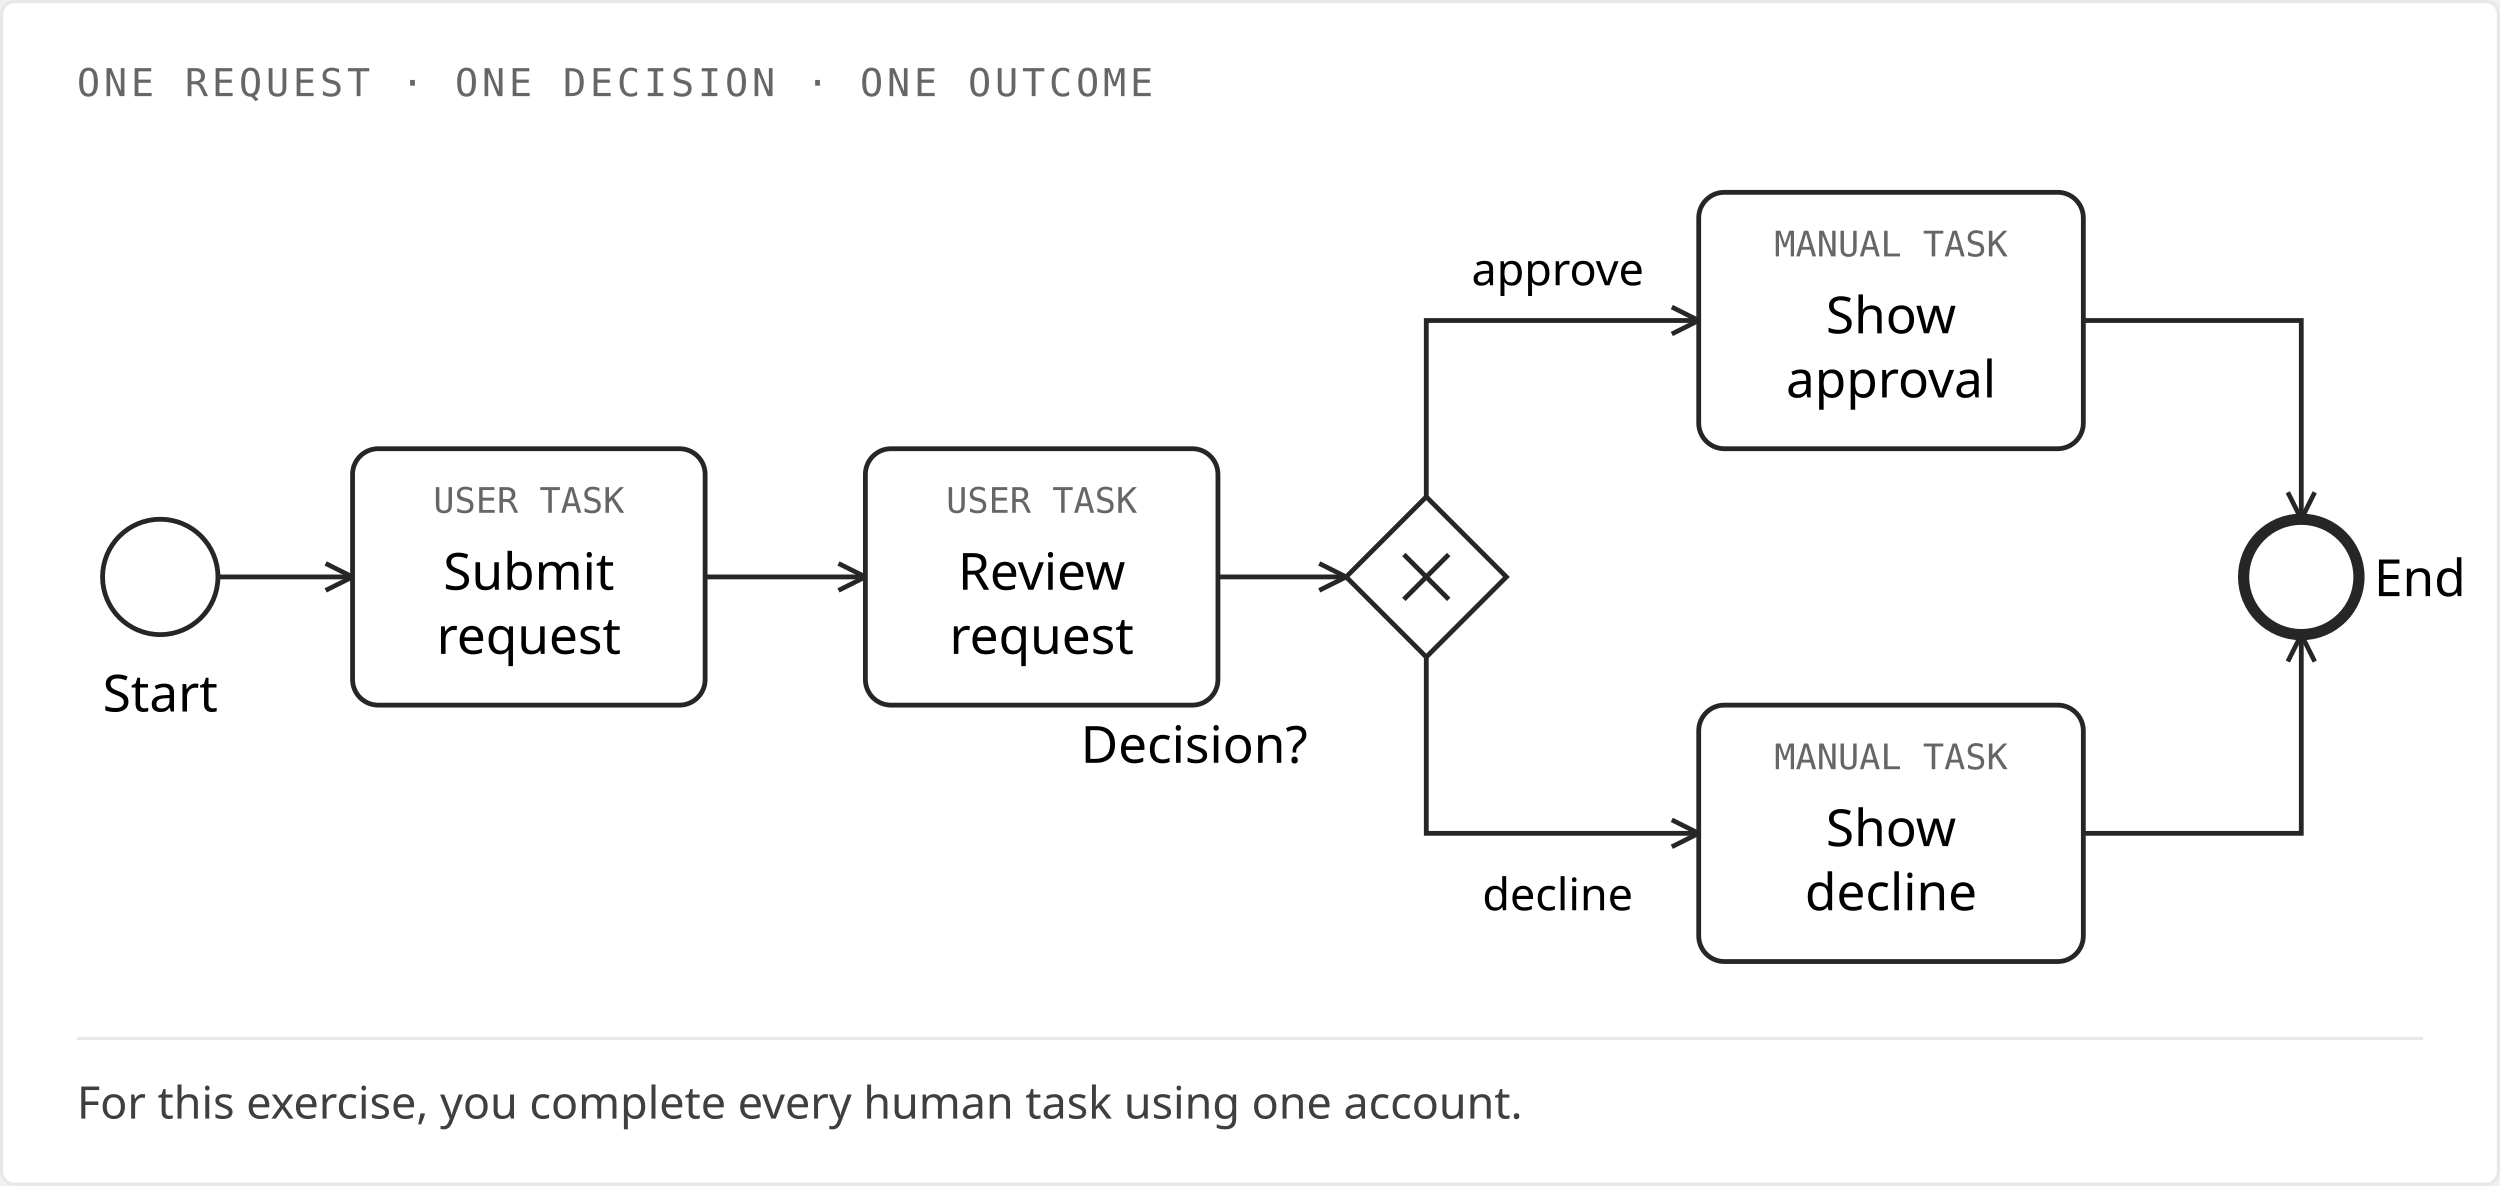
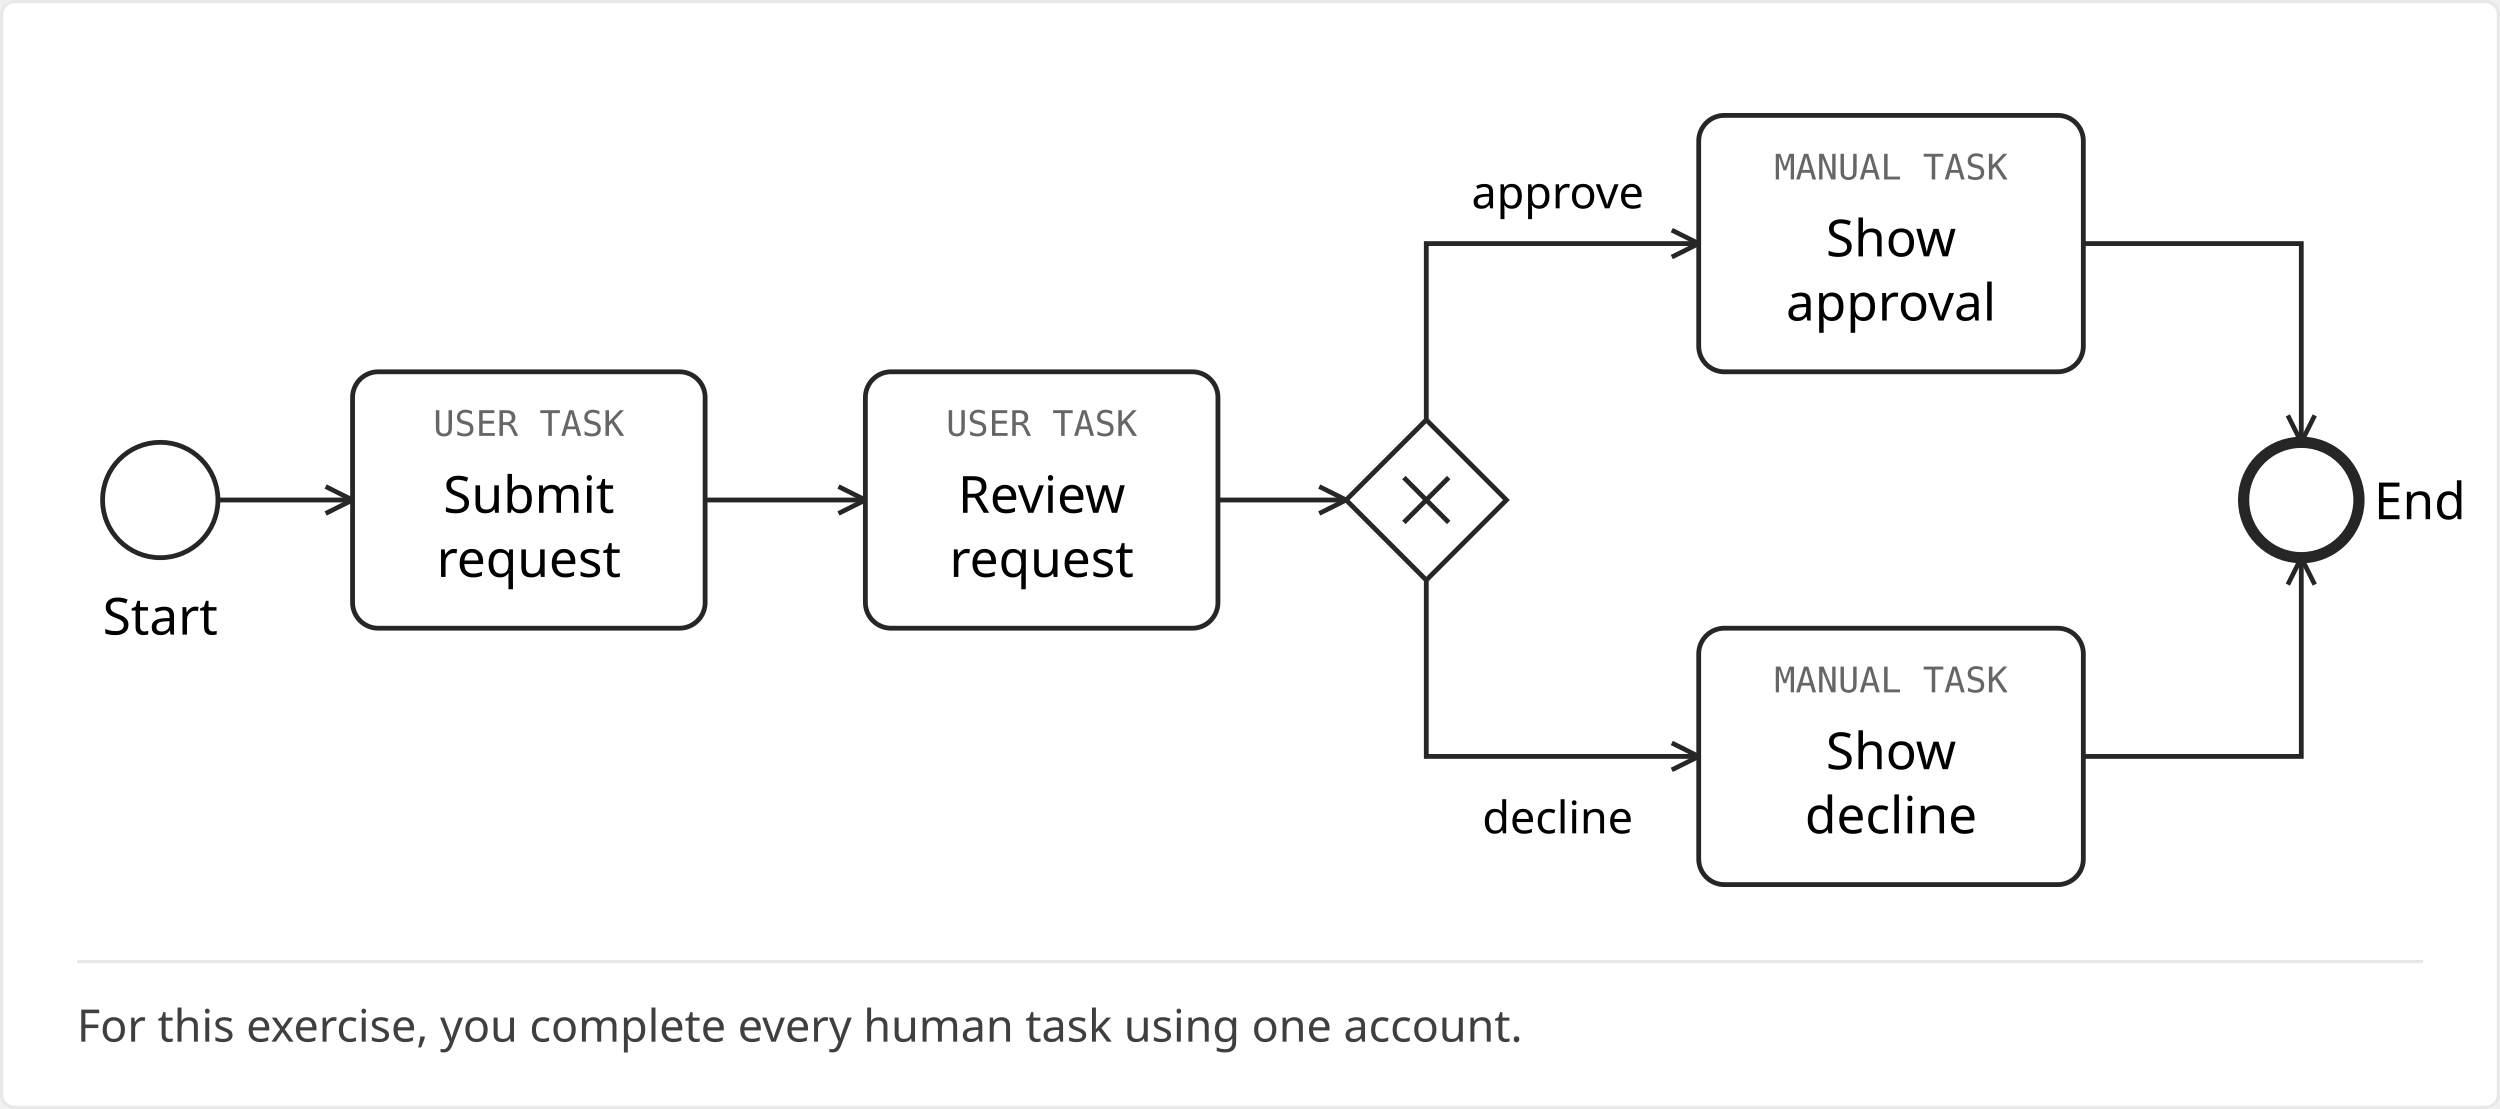
- <svg xmlns="http://www.w3.org/2000/svg" viewBox="0 0 780 370" role="img" aria-labelledby="title desc">
+ <svg xmlns="http://www.w3.org/2000/svg" viewBox="0 0 780 346" role="img" aria-labelledby="title desc">
  <defs>
    <marker id="arrow" viewBox="0 0 10 10" refX="9" refY="5" markerWidth="7" markerHeight="7" orient="auto-start-reverse">
      <path d="M1 1 9 5 1 9" fill="none" stroke="#262626" stroke-width="1.4" />
    </marker>
  </defs>
-   <rect x=".5" y=".5" width="779" height="369" rx="4" fill="#fff" stroke="#e8e8e8" />
-   <text x="24" y="30" font-family="monospace" font-size="12" letter-spacing="1.2" fill="#666">ONE REQUEST · ONE DECISION · ONE OUTCOME</text>
-   <g fill="none" stroke="#262626" stroke-width="1.5" marker-end="url(#arrow)">
-     <path d="M68 180H110" />
-     <path d="M220 180H270" />
-     <path d="M380 180H420" />
-     <path d="M445 155V100H530" />
-     <path d="M445 205V260H530" />
-     <path d="M650 100H718V162" />
-     <path d="M650 260H718V198" />
+   <rect x=".5" y=".5" width="779" height="345" rx="4" fill="#fff" stroke="#e8e8e8" />
+   <g transform="translate(0,-24)">
+     <g fill="none" stroke="#262626" stroke-width="1.5" marker-end="url(#arrow)">
+       <path d="M68 180H110" />
+       <path d="M220 180H270" />
+       <path d="M380 180H420" />
+       <path d="M445 155V100H530" />
+       <path d="M445 205V260H530" />
+       <path d="M650 100H718V162" />
+       <path d="M650 260H718V198" />
+     </g>
+     <g fill="#fff" stroke="#262626" stroke-width="1.5">
+       <circle cx="50" cy="180" r="18" />
+       <rect x="110" y="140" width="110" height="80" rx="8" />
+       <rect x="270" y="140" width="110" height="80" rx="8" />
+       <path d="M445 155 470 180 445 205 420 180Z" />
+       <rect x="530" y="60" width="120" height="80" rx="8" />
+       <rect x="530" y="220" width="120" height="80" rx="8" />
+       <circle cx="718" cy="180" r="18" stroke-width="3.5" />
+       <path d="m438 173 14 14m0-14-14 14" />
+     </g>
+     <g font-family="monospace" font-size="11" fill="#666" text-anchor="middle">
+       <text x="165" y="160">USER TASK</text>
+       <text x="325" y="160">USER TASK</text>
+       <text x="590" y="80">MANUAL TASK</text>
+       <text x="590" y="240">MANUAL TASK</text>
+     </g>
+     <g font-family="system-ui, sans-serif" font-size="16" fill="#000" text-anchor="middle">
+       <text x="50" y="222">Start</text>
+       <text x="165" y="184">Submit<tspan x="165" dy="20">request</tspan>
+       </text>
+       <text x="325" y="184">Review<tspan x="325" dy="20">request</tspan>
+       </text>
+       <text x="590" y="104">Show<tspan x="590" dy="20">approval</tspan>
+       </text>
+       <text x="590" y="264">Show<tspan x="590" dy="20">decline</tspan>
+       </text>
+       <text x="755" y="186">End</text>
+       <text x="486" y="89" font-size="14">approve</text>
+       <text x="486" y="284" font-size="14">decline</text>
+     </g>
  </g>
-   <g fill="#fff" stroke="#262626" stroke-width="1.5">
-     <circle cx="50" cy="180" r="18" />
-     <rect x="110" y="140" width="110" height="80" rx="8" />
-     <rect x="270" y="140" width="110" height="80" rx="8" />
-     <path d="M445 155 470 180 445 205 420 180Z" />
-     <rect x="530" y="60" width="120" height="80" rx="8" />
-     <rect x="530" y="220" width="120" height="80" rx="8" />
-     <circle cx="718" cy="180" r="18" stroke-width="3.5" />
-     <path d="m438 173 14 14m0-14-14 14" />
-   </g>
-   <g font-family="monospace" font-size="11" fill="#666" text-anchor="middle">
-     <text x="165" y="160">USER TASK</text>
-     <text x="325" y="160">USER TASK</text>
-     <text x="590" y="80">MANUAL TASK</text>
-     <text x="590" y="240">MANUAL TASK</text>
-   </g>
-   <g font-family="system-ui, sans-serif" font-size="16" fill="#000" text-anchor="middle">
-     <text x="50" y="222">Start</text>
-     <text x="165" y="184">Submit<tspan x="165" dy="20">request</tspan>
-     </text>
-     <text x="325" y="184">Review<tspan x="325" dy="20">request</tspan>
-     </text>
-     <text x="408" y="238" text-anchor="end">Decision?</text>
-     <text x="590" y="104">Show<tspan x="590" dy="20">approval</tspan>
-     </text>
-     <text x="590" y="264">Show<tspan x="590" dy="20">decline</tspan>
-     </text>
-     <text x="755" y="186">End</text>
-     <text x="486" y="89" font-size="14">approve</text>
-     <text x="486" y="284" font-size="14">decline</text>
-   </g>
-   <path d="M24 324H756" stroke="#e8e8e8" />
-   <text x="24" y="349" font-family="system-ui, sans-serif" font-size="14" fill="#3f3f3f">For this exercise, you complete every human task using one account.</text>
+   <path d="M24 300H756" stroke="#e8e8e8" />
+   <text x="24" y="325" font-family="system-ui, sans-serif" font-size="14" fill="#3f3f3f">For this exercise, you complete every human task using one account.</text>
</svg>
